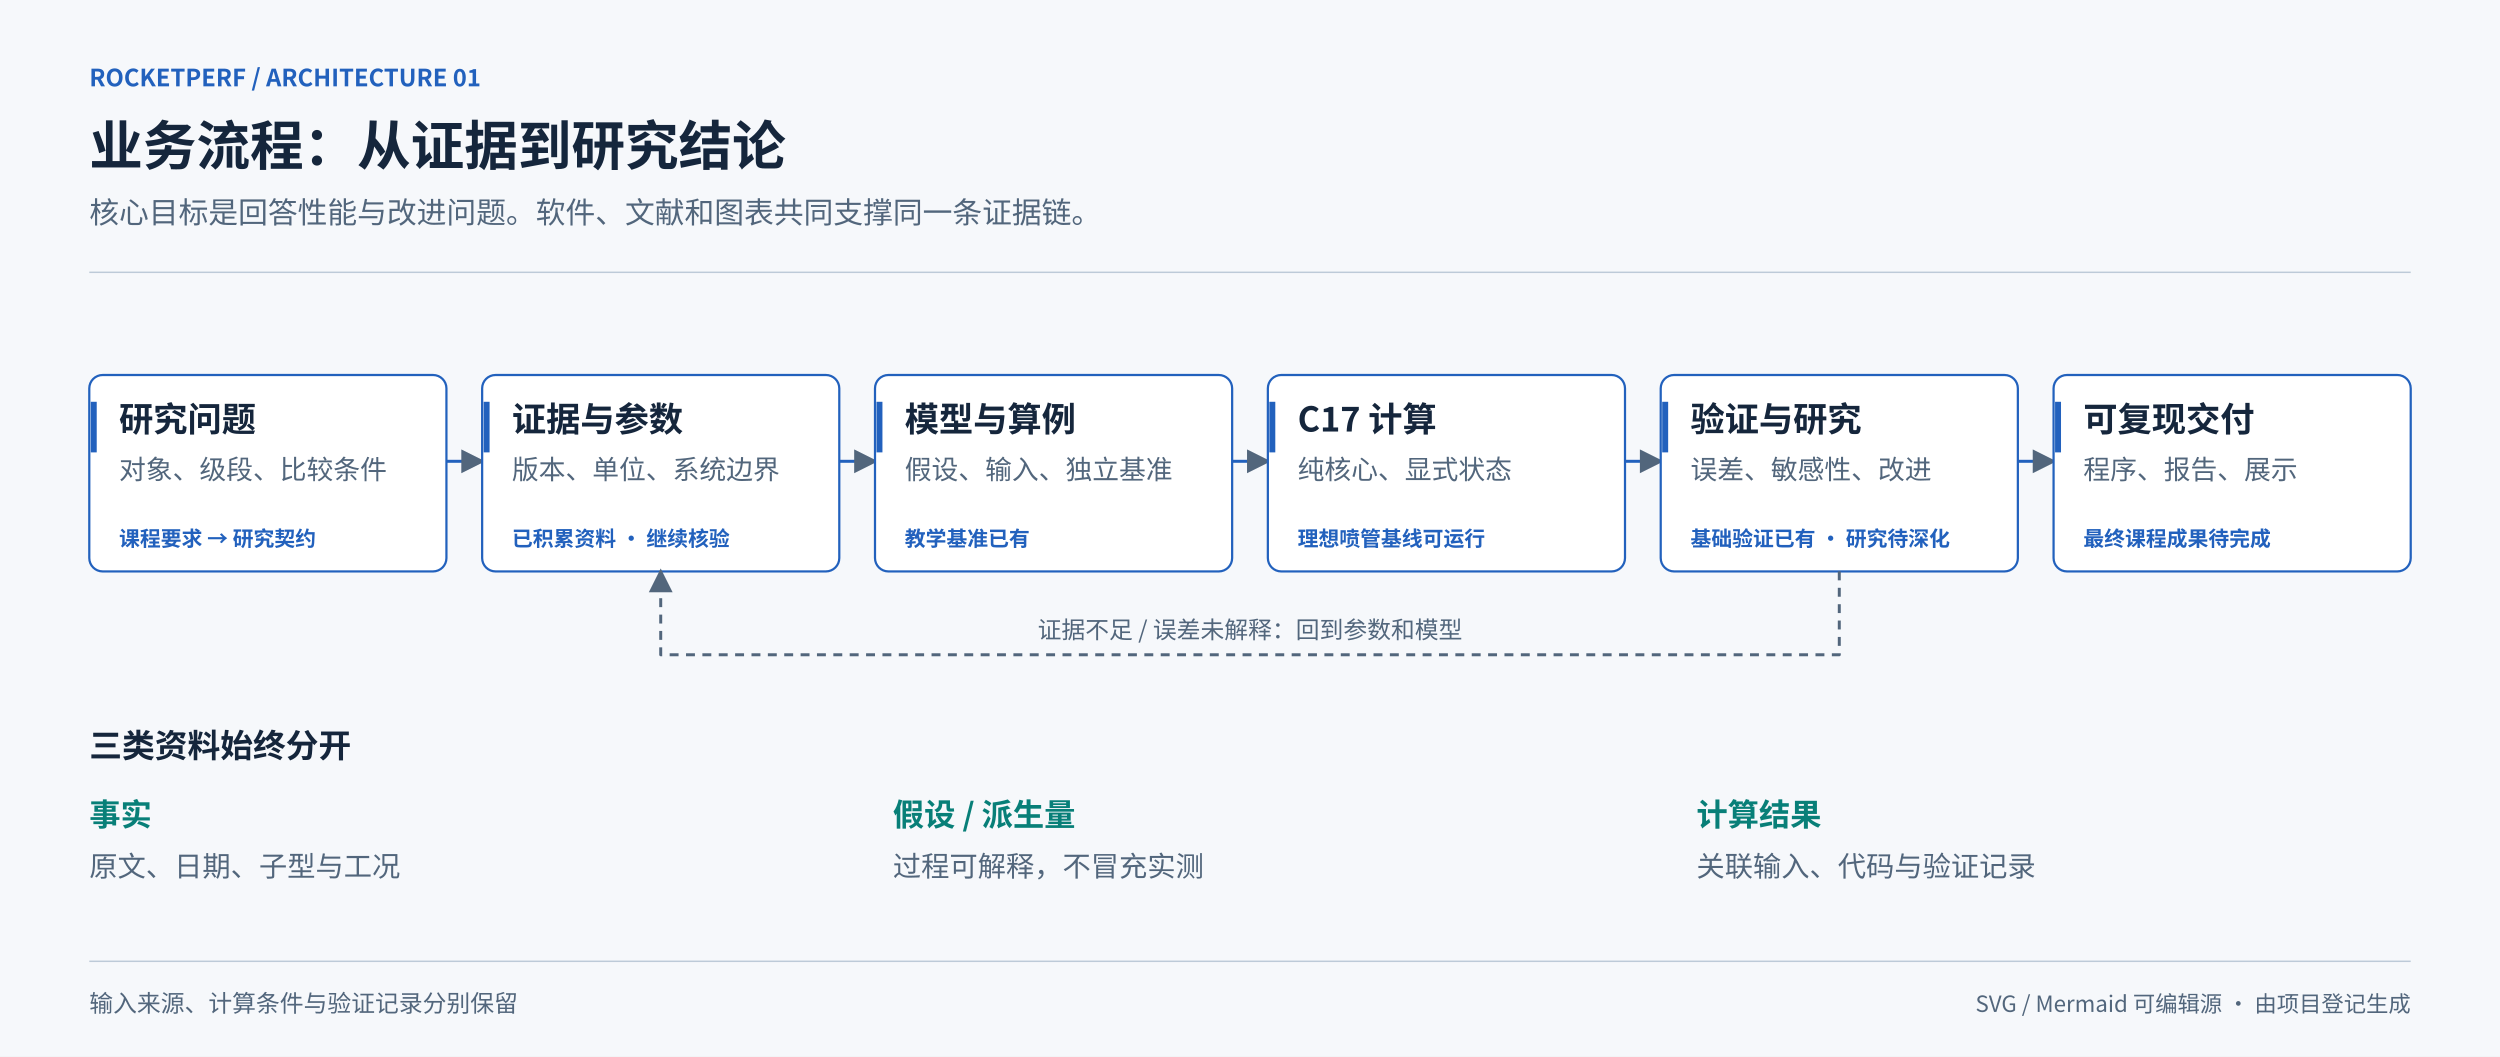
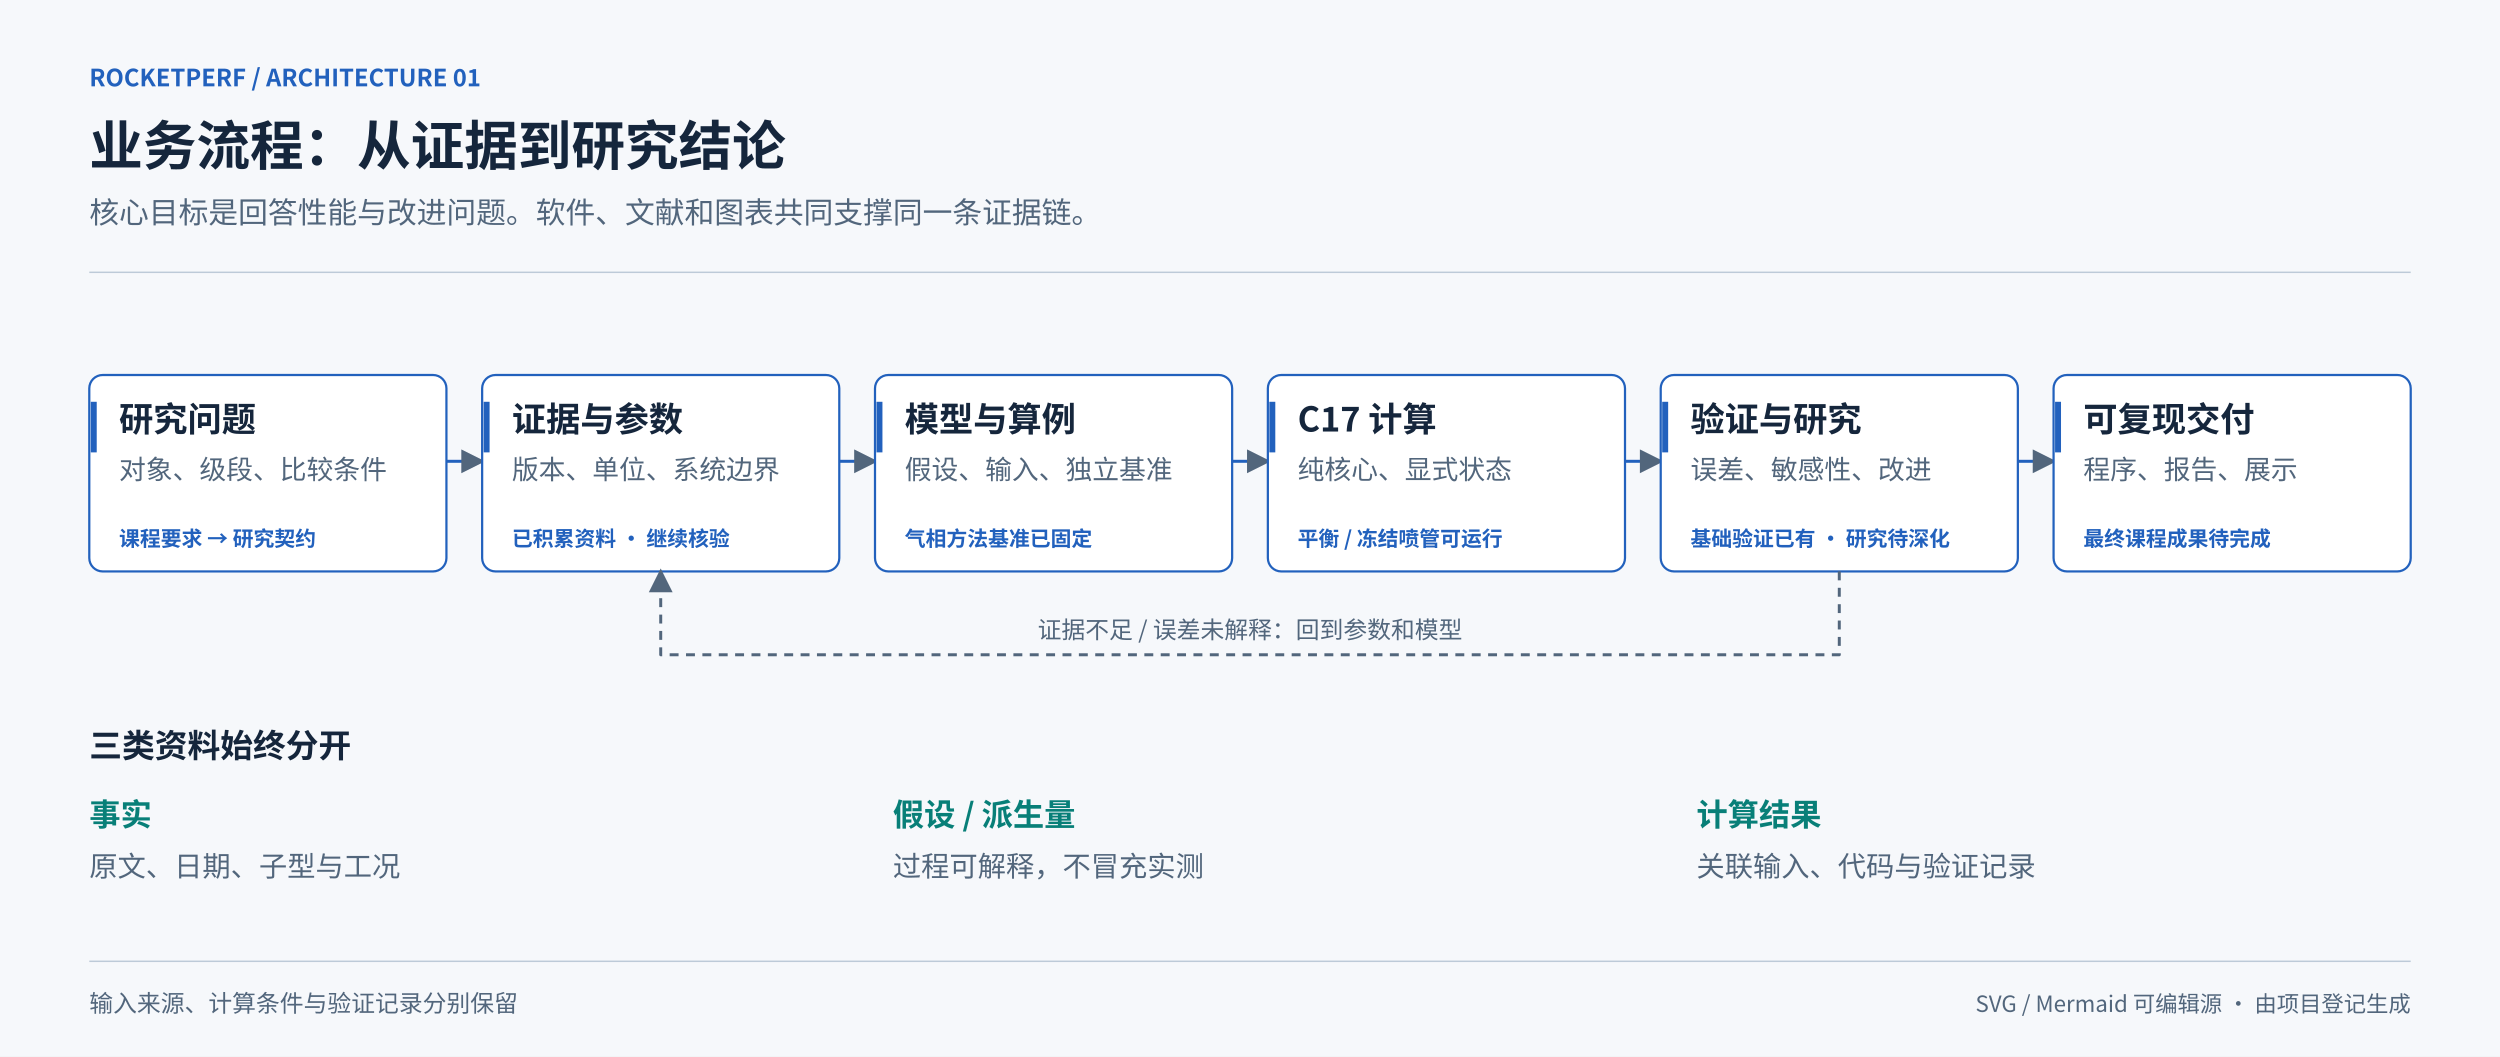
<svg xmlns="http://www.w3.org/2000/svg" width="1680" height="710" viewBox="0 0 1680 710" role="img" aria-labelledby="title-01 desc-01">
  <defs>
    <marker id="arrow-01" markerWidth="8" markerHeight="8" refX="7" refY="4" orient="auto">
      <path d="M0,0 L8,4 L0,8 Z" fill="#52667c" />
    </marker>
  </defs>
  <g font-family="Microsoft YaHei,Noto Sans CJK SC,Arial,sans-serif">
    <rect width="1680" height="710" fill="#f6f8fb" />
    <text x="60" y="58" font-size="16" fill="#2261bd" font-weight="650" text-anchor="start">ROCKETPERF  /  ARCHITECTURE 01</text>
    <text x="60" y="111" font-size="36" fill="#15263c" font-weight="700" text-anchor="start">业务流程：从证据到研究结论</text>
    <text x="60" y="150" font-size="20" fill="#52667c" font-weight="400" text-anchor="start">核心目标是回答性能与改进问题。软件、文献和图表共同支撑同一条证据链。</text>
    <line x1="60" y1="183" x2="1620" y2="183" stroke="#bdcad8" />
    <g>
      <rect x="60" y="252" width="240" height="132" rx="9" fill="#ffffff" stroke="#2261bd" stroke-width="1.5" />
      <rect x="61" y="270" width="4" height="34" fill="#2261bd" />
      <text x="80" y="290" font-size="23" fill="#15263c" font-weight="650" text-anchor="start">研究问题</text>
      <text x="80" y="322" font-size="18" fill="#52667c" font-weight="400" text-anchor="start">对象、级段、比较条件</text>
      <text x="80" y="367" font-size="14" fill="#2261bd" font-weight="600" text-anchor="start">课程要求 → 研究契约</text>
    </g>
    <polyline points="300,310 324,310" fill="none" stroke="#2261bd" stroke-width="2" stroke-linejoin="round" marker-end="url(#arrow-01)" />
    <g>
      <rect x="324" y="252" width="240" height="132" rx="9" fill="#ffffff" stroke="#2261bd" stroke-width="1.5" />
      <rect x="325" y="270" width="4" height="34" fill="#2261bd" />
      <text x="344" y="290" font-size="23" fill="#15263c" font-weight="650" text-anchor="start">证据与参数</text>
      <text x="344" y="322" font-size="18" fill="#52667c" font-weight="400" text-anchor="start">版本、单位、系统边界</text>
      <text x="344" y="367" font-size="14" fill="#2261bd" font-weight="600" text-anchor="start">已积累资料 · 继续核验</text>
    </g>
    <polyline points="564,310 588,310" fill="none" stroke="#2261bd" stroke-width="2" stroke-linejoin="round" marker-end="url(#arrow-01)" />
    <g>
      <rect x="588" y="252" width="240" height="132" rx="9" fill="#ffffff" stroke="#2261bd" stroke-width="1.5" />
      <rect x="589" y="270" width="4" height="34" fill="#2261bd" />
      <text x="608" y="290" font-size="23" fill="#15263c" font-weight="650" text-anchor="start">模型与算例</text>
      <text x="608" y="322" font-size="18" fill="#52667c" font-weight="400" text-anchor="start">假设、输入、独立基准</text>
-       <text x="608" y="367" font-size="14" fill="#2261bd" font-weight="600" text-anchor="start">教学基准已有</text>
+       <text x="608" y="367" font-size="14" fill="#2261bd" font-weight="600" text-anchor="start">气相方法基准已固定</text>
    </g>
    <polyline points="828,310 852,310" fill="none" stroke="#2261bd" stroke-width="2" stroke-linejoin="round" marker-end="url(#arrow-01)" />
    <g>
      <rect x="852" y="252" width="240" height="132" rx="9" fill="#ffffff" stroke="#2261bd" stroke-width="1.5" />
      <rect x="853" y="270" width="4" height="34" fill="#2261bd" />
      <text x="872" y="290" font-size="23" fill="#15263c" font-weight="650" text-anchor="start">C17 计算</text>
      <text x="872" y="322" font-size="18" fill="#52667c" font-weight="400" text-anchor="start">纯核心、显式状态</text>
-       <text x="872" y="367" font-size="14" fill="#2261bd" font-weight="600" text-anchor="start">理想喷管基线可运行</text>
+       <text x="872" y="367" font-size="14" fill="#2261bd" font-weight="600" text-anchor="start">平衡 / 冻结喷管可运行</text>
    </g>
    <polyline points="1092,310 1116,310" fill="none" stroke="#2261bd" stroke-width="2" stroke-linejoin="round" marker-end="url(#arrow-01)" />
    <g>
      <rect x="1116" y="252" width="240" height="132" rx="9" fill="#ffffff" stroke="#2261bd" stroke-width="1.5" />
      <rect x="1117" y="270" width="4" height="34" fill="#2261bd" />
      <text x="1136" y="290" font-size="23" fill="#15263c" font-weight="650" text-anchor="start">验证与研究</text>
      <text x="1136" y="322" font-size="18" fill="#52667c" font-weight="400" text-anchor="start">误差、敏感性、改进</text>
      <text x="1136" y="367" font-size="14" fill="#2261bd" font-weight="600" text-anchor="start">基础验证已有 · 研究待深化</text>
    </g>
    <polyline points="1356,310 1380,310" fill="none" stroke="#2261bd" stroke-width="2" stroke-linejoin="round" marker-end="url(#arrow-01)" />
    <g>
      <rect x="1380" y="252" width="240" height="132" rx="9" fill="#ffffff" stroke="#2261bd" stroke-width="1.5" />
      <rect x="1381" y="270" width="4" height="34" fill="#2261bd" />
      <text x="1400" y="290" font-size="23" fill="#15263c" font-weight="650" text-anchor="start">可复现交付</text>
      <text x="1400" y="322" font-size="18" fill="#52667c" font-weight="400" text-anchor="start">程序、报告、展示</text>
      <text x="1400" y="367" font-size="14" fill="#2261bd" font-weight="600" text-anchor="start">最终课程成果待完成</text>
    </g>
    <polyline points="1236,384 1236,440 444,440 444,384" fill="none" stroke="#52667c" stroke-width="2" stroke-linejoin="round" marker-end="url(#arrow-01)" stroke-dasharray="6 5" />
    <text x="840" y="429" font-size="16" fill="#52667c" font-weight="400" text-anchor="middle">证据不足 / 误差未解释：回到参数和模型</text>
    <text x="60" y="509" font-size="22" fill="#15263c" font-weight="650" text-anchor="start">三类资料始终分开</text>
    <text x="60" y="555" font-size="21" fill="#087f78" font-weight="650" text-anchor="start">事实</text>
    <text x="60" y="589" font-size="19" fill="#52667c" font-weight="400" text-anchor="start">原文、日期、子型与工况</text>
    <text x="600" y="555" font-size="21" fill="#087f78" font-weight="650" text-anchor="start">假设 / 派生量</text>
    <text x="600" y="589" font-size="19" fill="#52667c" font-weight="400" text-anchor="start">过程可解释，不冒充实测</text>
    <text x="1140" y="555" font-size="21" fill="#087f78" font-weight="650" text-anchor="start">计算结果</text>
    <text x="1140" y="589" font-size="19" fill="#52667c" font-weight="400" text-anchor="start">关联输入、代码与验证记录</text>
    <line x1="60" y1="646" x2="1620" y2="646" stroke="#bdcad8" />
    <text x="60" y="680" font-size="16" fill="#52667c" font-weight="400" text-anchor="start">输入来源、计算条件与验证记录分别保留</text>
    <text x="1620" y="680" font-size="15" fill="#52667c" font-weight="400" text-anchor="end">SVG / Mermaid 可编辑源 · 由项目登记生成</text>
  </g>
</svg>
